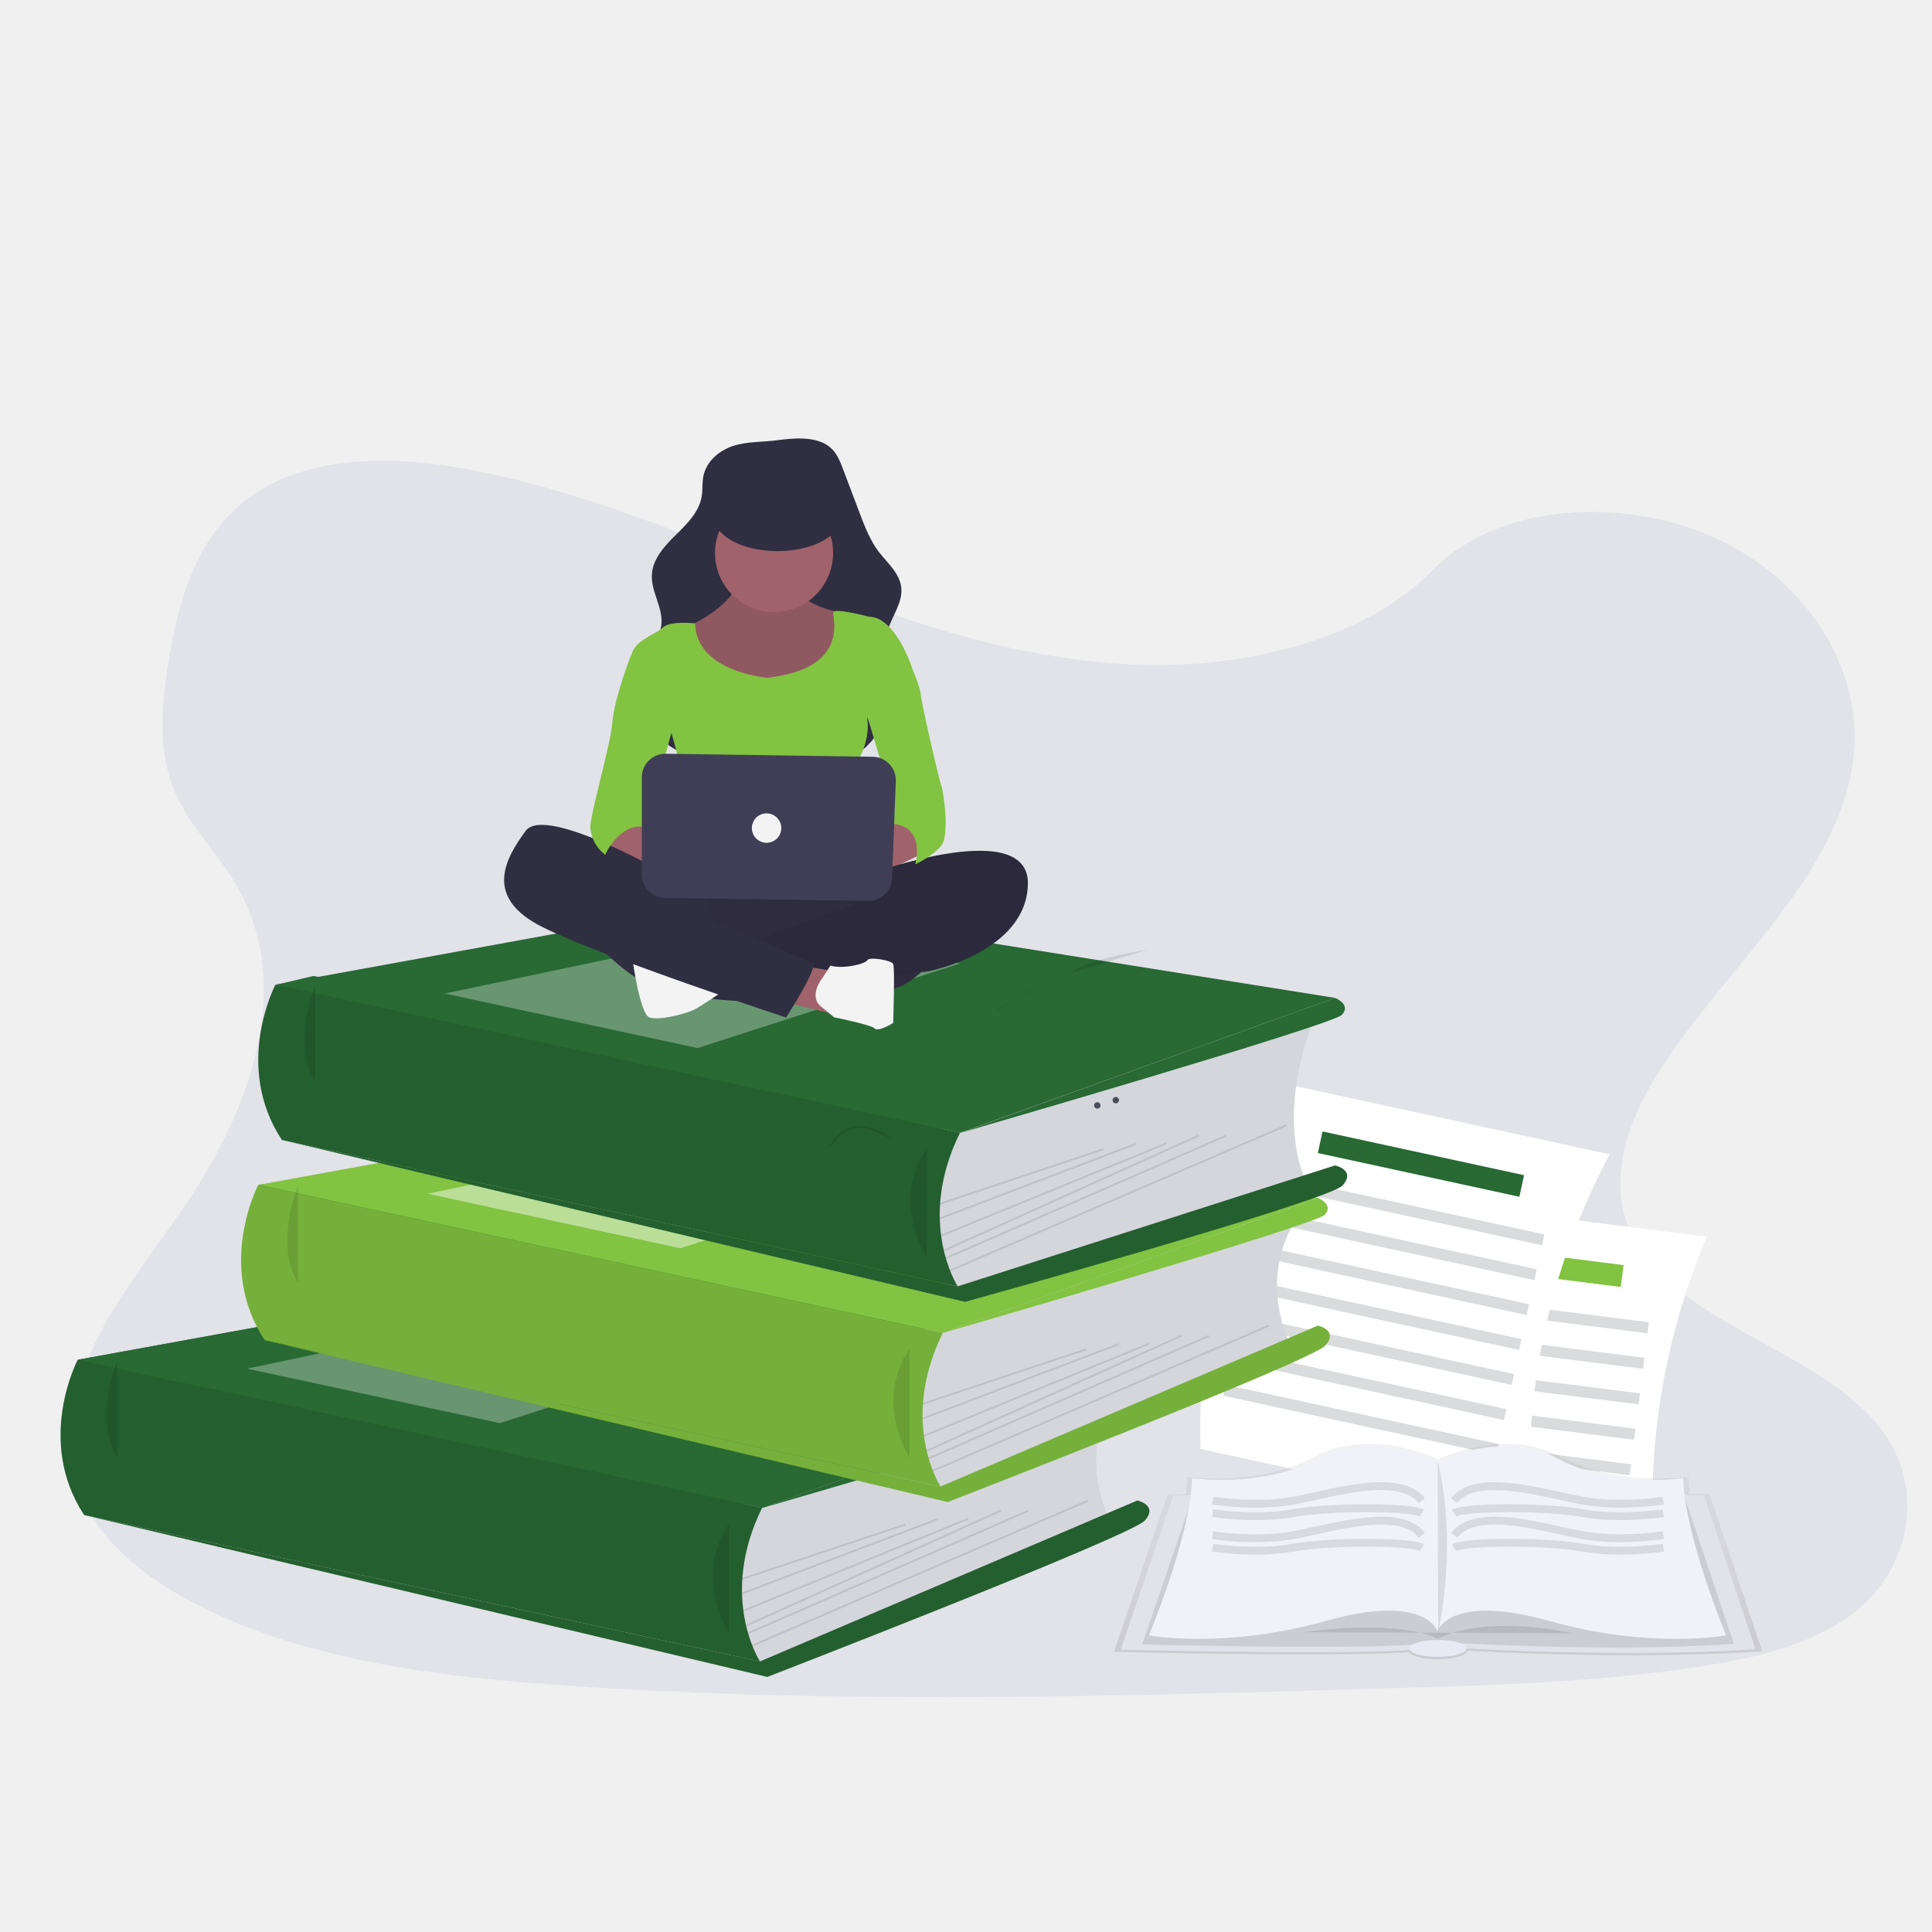
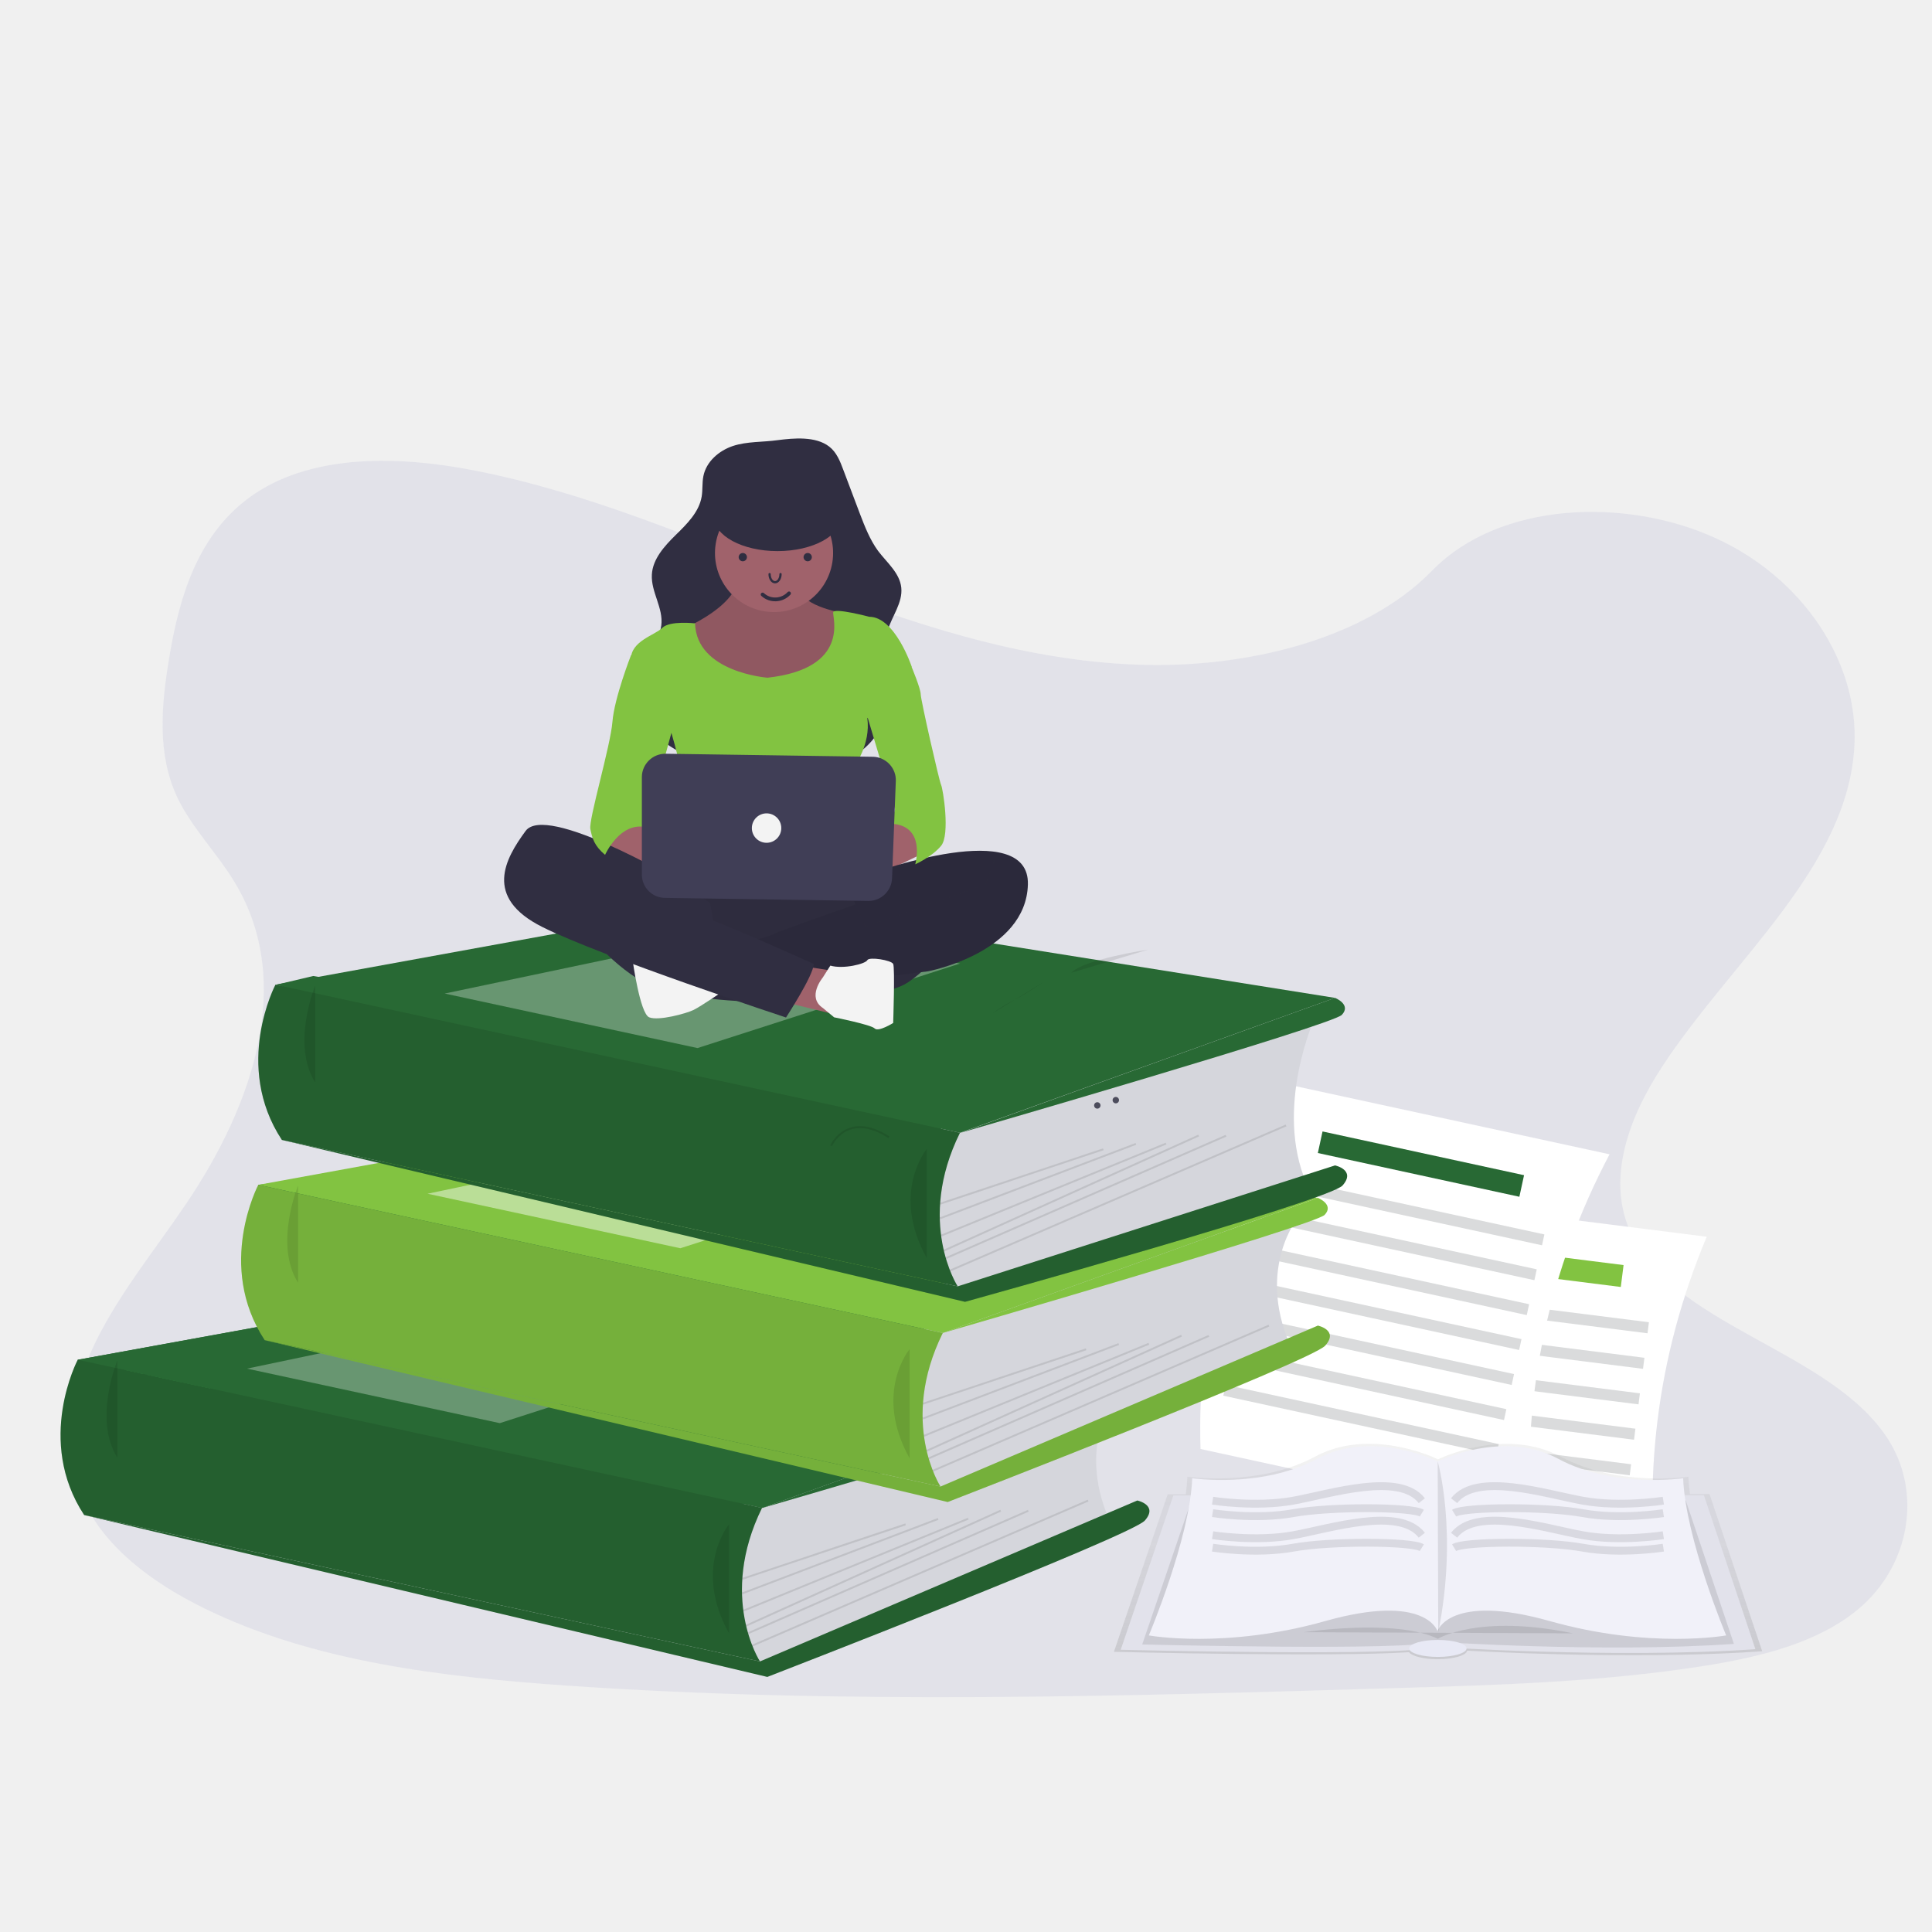
<svg xmlns="http://www.w3.org/2000/svg" version="1.1" x="0px" y="0px" viewBox="0 0 1024 1024" style="enable-background:new 0 0 1024 1024;" xml:space="preserve">
  <style type="text/css">
	.st0{opacity:0.1;fill:#6466AF;enable-background:new    ;}
	.st1{fill:#FFFFFF;}
	.st2{fill:#82C341;}
	.st3{opacity:0.81;fill:#D1D3D4;}
	.st4{fill:#286934;}
	.st5{opacity:0.75;fill:#41B655;}
	.st6{fill:#D5D6DC;}
	.st7{opacity:0.1;fill:#010101;enable-background:new    ;}
	.st8{opacity:0.3;fill:#FFFFFF;enable-background:new    ;}
	.st9{opacity:0.45;fill:#FFFFFF;enable-background:new    ;}
	.st10{fill:#4C4C5C;}
	.st11{opacity:0.1;fill:none;stroke:#010101;stroke-width:1.04;stroke-miterlimit:10;enable-background:new    ;}
	.st12{fill:url(#SVGID_1_);}
	.st13{fill:#E2E2EB;}
	.st14{fill:#F1F1F9;}
	.st15{fill:#E8E9F5;}
	.st16{opacity:0.1;fill:none;stroke:#010101;stroke-width:4.161;stroke-miterlimit:10;enable-background:new    ;}
	.st17{fill:#302E41;}
	.st18{fill:#A0626B;}
	.st19{opacity:5.000000e-02;fill:#010101;enable-background:new    ;}
	.st20{fill:#F3F3F3;}
	.st21{fill:#403E56;}
+ 	.st22{fill:none;stroke:#302E41;stroke-width:1.2;stroke-linecap:round;stroke-miterlimit:10;}
+ 	.st23{fill:none;stroke:#302E41;stroke-width:2;stroke-linecap:round;stroke-miterlimit:10;}
</style>
  <g id="Layer_5">
    <path class="st0" d="M603.1,352.3c-62.4-2.2-121.9-22.4-178.6-44.6s-113-46.7-173.9-58.5c-39.2-7.6-84-8.6-115.6,12.5   c-30.4,20.4-40.2,55.4-45.5,88c-4,24.5-6.3,50.3,4.6,73.2c7.6,15.9,21,29.3,30.2,44.6c32.3,53.1,9.5,118.5-25.5,170.3   c-16.4,24.3-35.4,47.5-48.1,73.4s-18.5,55.5-7.4,81.9c11,26.2,37.1,45.8,65.5,59.6c57.6,28.1,125.4,36.1,191.5,40.7   c146.4,10.1,293.6,5.7,440.4,1.3c54.3-1.6,108.9-3.3,162.3-11.7c29.7-4.7,60.3-12.1,81.9-30.1c27.3-22.8,34.1-61.5,15.8-90.1   C970,714.9,885,703,863.5,651.5c-11.8-28.3,0.3-59.9,17.5-86.2c36.9-56.4,98.7-105.9,101.9-170.4c2.2-44.3-27.5-88.6-73.4-109.6   c-48.1-22-114.9-19.3-150.4,17.1C722.5,339.9,658.2,354.3,603.1,352.3z" />
  </g>
  <g id="Layer_4">
    <path class="st1" d="M879.8,852.6l-177.4-22.4c-8-66.9,4.1-132.2,24.8-197.1l177.4,22.4C877.9,719.2,870.1,785,879.8,852.6z" />
    <rect x="799.7" y="614.8" transform="matrix(0.1251 -0.9921 0.9921 0.1251 40.6377 1384.922)" class="st2" width="11.7" height="109.3" />
    <rect x="797.2" y="620.4" transform="matrix(0.1251 -0.9921 0.9921 0.1251 11.0595 1401.429)" class="st3" width="5.9" height="148.1" />
    <rect x="794.8" y="639.2" transform="matrix(0.1251 -0.9921 0.9921 0.1251 -9.6794 1415.536)" class="st3" width="5.9" height="148.1" />
    <rect x="792.4" y="658" transform="matrix(0.1251 -0.9921 0.9921 0.1251 -30.4184 1429.642)" class="st3" width="5.9" height="148.1" />
    <rect x="790.1" y="676.8" transform="matrix(0.1251 -0.9921 0.9921 0.1251 -51.1573 1443.749)" class="st3" width="5.9" height="148.1" />
    <rect x="787.7" y="695.7" transform="matrix(0.1251 -0.9921 0.9921 0.1251 -71.8962 1457.856)" class="st3" width="5.9" height="148.1" />
    <path class="st1" d="M811,806L636.3,768c-2.1-67.3,15.8-131.3,42.1-194.1l174.7,37.9C820.9,672.9,807.3,737.7,811,806z" />
    <rect x="747.3" y="562.3" transform="matrix(0.2121 -0.9772 0.9772 0.2121 -9.4925 1222.125)" class="st4" width="11.7" height="109.3" />
    <rect x="742.6" y="567.4" transform="matrix(0.2121 -0.9772 0.9772 0.2121 -39.3844 1233.943)" class="st3" width="5.9" height="148.1" />
    <rect x="738.6" y="585.9" transform="matrix(0.2121 -0.9772 0.9772 0.2121 -60.6609 1244.61)" class="st3" width="5.9" height="148.1" />
    <rect x="734.6" y="604.4" transform="matrix(0.2121 -0.9772 0.9772 0.2121 -81.9374 1255.278)" class="st3" width="5.9" height="148.1" />
    <rect x="730.6" y="622.9" transform="matrix(0.2121 -0.9772 0.9772 0.2121 -103.2139 1265.945)" class="st3" width="5.9" height="148.1" />
    <rect x="726.6" y="641.5" transform="matrix(0.2121 -0.9772 0.9772 0.2121 -124.4904 1276.613)" class="st3" width="5.9" height="148.1" />
    <rect x="722.5" y="660" transform="matrix(0.2121 -0.9772 0.9772 0.2121 -145.767 1287.28)" class="st3" width="5.9" height="148.1" />
    <rect x="718.5" y="678.5" transform="matrix(0.2121 -0.9772 0.9772 0.2121 -167.0435 1297.948)" class="st3" width="5.9" height="148.1" />
  </g>
  <g id="Layer_1">
    <polygon class="st4" points="404,799.2 74,797.6 41.2,720.7 157.1,712.3 136.9,628 366.2,598.3 146.6,521.9 166,517.3 519.1,574.9    499.7,706.5 471.9,778.8  " />
    <path class="st5" d="M89.4,750.9c0,0,20.2-3.2,32.4,11.1c0,0-8.9,7-28.1-2.7L89.4,750.9z" />
    <path class="st5" d="M87.3,750.5c0,0-12.9,15.9-6.6,33.6c0,0,10.5-4.2,11.7-25.7L87.3,750.5z" />
    <path class="st5" d="M75.7,724.4c0,0,8.1-14.9,40.5,5.9c0,0-4.3,10-18.6,9.2S79.5,732.2,75.7,724.4z" />
    <path class="st5" d="M73.6,723.3c0,0-16.8-1.9-18.4,36.5c0,0,10.7,2.2,18.2-10C80.9,737.7,77.8,730.9,73.6,723.3z" />
    <path class="st6" d="M592.2,738c0,0-21.9,26.7-4.5,67l-174.5,75.7l-16.7,3.5l-7.7-33.7l5.2-42.6v-23.3L592.2,738z" />
    <polygon class="st4" points="41.2,720.7 282.7,676.7 602.7,727.7 404,799.2  " />
    <polygon class="st4" points="41.2,720.7 282.7,676.7 602.7,727.7 404,799.2  " />
    <path class="st4" d="M41.2,720.7c0,0-22.6,42.8,3.4,82.3l358.2,77.6c0,0-22.2-34.1,1.1-81.4L41.2,720.7z" />
    <path class="st7" d="M41.2,720.7c0,0-22.6,42.8,3.4,82.3l358.2,77.6c0,0-22.2-34.1,1.1-81.4L41.2,720.7z" />
    <path class="st7" d="M62.2,721c0,0-12.9,31.3,0,51.6" />
    <path class="st4" d="M402.8,880.6l200-85.3c0,0,11.2,2.4,4,10.6c-7.2,8.2-200.1,82.9-200.1,82.9L44.6,803L402.8,880.6z" />
    <path class="st7" d="M402.8,880.6l200-85.3c0,0,11.2,2.4,4,10.6c-7.2,8.2-200.1,82.9-200.1,82.9L44.6,803L402.8,880.6z" />
    <path class="st7" d="M386.4,807.9c0,0-19.3,23.1,0,57.8" />
    <rect x="391.1" y="821.9" transform="matrix(0.9486 -0.3165 0.3165 0.9486 -237.8114 180.4567)" class="st7" width="91.2" height="1" />
    <rect x="389.8" y="824.3" transform="matrix(0.9347 -0.3554 0.3554 0.9347 -264.079 212.1359)" class="st7" width="111.1" height="1" />
    <rect x="389.2" y="828.8" transform="matrix(0.9255 -0.3788 0.3788 0.9255 -280.3414 233.6194)" class="st7" width="128.8" height="1" />
    <rect x="388.8" y="830.7" transform="matrix(0.9113 -0.4117 0.4117 0.9113 -301.1471 264.2794)" class="st7" width="148.2" height="1" />
    <rect x="389.7" y="832.7" transform="matrix(0.9163 -0.4005 0.4005 0.9163 -294.3029 258.2751)" class="st7" width="162.1" height="1" />
    <rect x="390.7" y="833.3" transform="matrix(0.918 -0.3965 0.3965 0.918 -290.6296 261.7378)" class="st7" width="194" height="1" />
    <polygon class="st8" points="130.9,725.4 300.6,689.8 404,709.5 264.9,754.3  " />
    <path class="st4" d="M602.7,727.7c0,0,8.8,3.5,3.6,9s-202.4,62.6-202.4,62.6L602.7,727.7z" />
    <path class="st6" d="M688,645.2c0,0-21.8,26.7-4.5,67L509,787.9l-16.7,3.5l-7.7-33.7l5.2-42.6v-23.3L688,645.2z" />
    <polygon class="st2" points="136.9,628 378.4,584 698.5,634.9 499.7,706.5  " />
    <path class="st2" d="M136.9,628c0,0-22.6,42.8,3.4,82.3l358.2,77.6c0,0-22.2-34.1,1.2-81.4L136.9,628z" />
    <path class="st7" d="M136.9,628c0,0-22.6,42.8,3.4,82.3l358.2,77.6c0,0-22.2-34.1,1.2-81.4L386.4,682L136.9,628z" />
    <path class="st7" d="M158,628.3c0,0-12.9,31.3,0,51.6" />
    <path class="st2" d="M498.5,787.9l200-85.3c0,0,11.2,2.4,3.9,10.6c-7.2,8.2-200.1,82.9-200.1,82.9l-362-85.8L498.5,787.9z" />
    <path class="st7" d="M498.5,787.9l200-85.3c0,0,11.2,2.4,3.9,10.6c-7.2,8.2-200.1,82.9-200.1,82.9l-362-85.8L498.5,787.9z" />
    <path class="st7" d="M482.1,715.1c0,0-19.3,23.1,0,57.8" />
    <rect x="486.8" y="729.1" transform="matrix(0.9486 -0.3165 0.3165 0.9486 -203.5472 205.9889)" class="st7" width="91.2" height="1" />
    <rect x="485.5" y="731.6" transform="matrix(0.9347 -0.3554 0.3554 0.9347 -224.8698 240.113)" class="st7" width="111.1" height="1" />
    <rect x="484.9" y="736.1" transform="matrix(0.9255 -0.3788 0.3788 0.9255 -238.0771 262.9728)" class="st7" width="128.8" height="1" />
    <rect x="484.6" y="738" transform="matrix(0.9113 -0.4117 0.4117 0.9113 -254.481 295.4721)" class="st7" width="148.2" height="1" />
    <rect x="485.4" y="740" transform="matrix(0.9163 -0.4005 0.4005 0.9163 -249.1433 288.8525)" class="st7" width="162.1" height="1" />
    <rect x="486.5" y="740.6" transform="matrix(0.918 -0.3965 0.3965 0.918 -246.0071 292.0963)" class="st7" width="194" height="1" />
    <polygon class="st9" points="226.6,632.7 396.3,597 499.7,616.8 360.6,661.6  " />
    <path class="st2" d="M698.5,634.9c0,0,8.8,3.5,3.6,9s-202.4,62.6-202.4,62.6L698.5,634.9z" />
    <path class="st6" d="M697,539.1c0,0-21.9,47.9-4.5,88.2L518,681.8l-16.7,3.5l-7.7-33.7l5.2-42.6v-23.3L697,539.1z" />
    <polygon class="st4" points="146,521.9 387.5,477.9 707.6,528.9 508.8,600.4  " />
    <path class="st4" d="M146,521.9c0,0-22.6,42.8,3.4,82.3l358.2,77.6c0,0-22.2-34.1,1.2-81.4L146,521.9z" />
    <path class="st7" d="M146,521.9c0,0-22.6,42.8,3.4,82.3l358.2,77.6c0,0-22.2-34.1,1.2-81.4L146,521.9z" />
    <path class="st7" d="M167.1,522.2c0,0-12.9,31.3,0,51.6" />
    <path class="st4" d="M507.6,681.8l200-64.1c0,0,11.2,2.4,4,10.6c-7.2,8.2-200.1,61.7-200.1,61.7l-362-85.8L507.6,681.8z" />
    <path class="st7" d="M507.6,681.8l200-64.1c0,0,11.2,2.4,4,10.6c-7.2,8.2-200.1,61.7-200.1,61.7l-362-85.8L507.6,681.8z" />
    <path class="st7" d="M491.2,609c0,0-19.3,23.1,0,57.8" />
    <rect x="495.9" y="623.1" transform="matrix(0.9486 -0.3165 0.3165 0.9486 -169.506 203.4174)" class="st7" width="91.2" height="1" />
    <rect x="494.6" y="625.5" transform="matrix(0.9347 -0.3554 0.3554 0.9347 -186.5715 236.4197)" class="st7" width="111.1" height="1" />
    <rect x="494" y="630" transform="matrix(0.9255 -0.3788 0.3788 0.9255 -197.2176 258.5104)" class="st7" width="128.8" height="1" />
    <rect x="493.7" y="631.9" transform="matrix(0.9113 -0.4117 0.4117 0.9113 -210.0022 289.8129)" class="st7" width="148.2" height="1" />
    <rect x="494.5" y="633.9" transform="matrix(0.9163 -0.4005 0.4005 0.9163 -205.8974 283.6207)" class="st7" width="162.1" height="1" />
    <rect x="495.6" y="634.5" transform="matrix(0.918 -0.3965 0.3965 0.918 -203.2042 287.0117)" class="st7" width="194" height="1" />
    <polygon class="st8" points="235.7,526.6 405.4,490.9 508.8,510.7 369.7,555.5  " />
    <path class="st4" d="M707.6,528.9c0,0,8.8,3.5,3.6,9s-202.4,62.6-202.4,62.6L707.6,528.9z" />
    <path class="st7" d="M472.8,454.8c0,0,12.5,7.1,21.9,6.7" />
    <path class="st7" d="M608.6,503.3c0,0-34.4,5.2-40.8,12.3" />
    <circle class="st10" cx="591.4" cy="583.1" r="1.7" />
    <circle class="st10" cx="581.6" cy="585.9" r="1.7" />
    <path class="st11" d="M440.5,607.3c0,0,8.4-18.9,30.7-4.5" />
    <path class="st7" d="M525.9,537.2c3.5-2.6,7.2-4.9,11.1-6.9c5.8-2.8,16.4-10,16.4-10" />
  </g>
  <g id="Layer_2">
    <linearGradient id="SVGID_1_" gradientUnits="userSpaceOnUse" x1="822.955" y1="86.801" x2="822.955" y2="200.859" gradientTransform="matrix(1 0 0 -1 -60.75 966.18)">
      <stop offset="0" style="stop-color:#818181;stop-opacity:0.25" />
      <stop offset="0.54" style="stop-color:#818181;stop-opacity:0.12" />
      <stop offset="1" style="stop-color:#818181;stop-opacity:0.1" />
    </linearGradient>
    <path class="st12" d="M934,875.2l-27.9-83.3h-10.4c-0.4-3.2-0.7-6.3-0.8-9.2c0,0-37.6,5.6-67.6-10.6c-30-16.1-65.2,1.4-65.2,1.4   l-0.1-0.1v0v0c-2.4-1.2-36.2-16.9-65.1-1.3c-30,16.1-67.6,10.6-67.6,10.6c-0.1,2.9-0.4,6.1-0.8,9.3h-9.6l-28.5,83.5   c0,0,115.9,2.9,156.4,0.2c1.5,2.1,7.7,3.7,15.2,3.7c8.4,0,15.3-2,15.6-4.5C809.3,876.6,877.3,879.2,934,875.2z" />
    <path class="st13" d="M621.9,792.6L594,874.4c0,0,153.6,3.9,166-1.6c0,0,95.3,6.5,170.4,1.3l-27.3-81.6L621.9,792.6z" />
    <path class="st7" d="M631.4,795.4l-26,76.2c0,0,143.2,3.6,154.7-1.5c0,0,88.9,6.1,158.9,1.2l-25.5-76L631.4,795.4z" />
    <path class="st14" d="M892.1,783.5c0,0-36.8,5.5-66.2-10.3c-29.3-15.8-63.9,1.4-63.9,1.4s-34.5-17.2-63.9-1.4   c-29.3,15.8-66.2,10.3-66.2,10.3c-1.2,31.8-23,83.3-23,83.3s40.3,7.4,93.5-7.6c53.2-15,59.5,5.3,59.5,5.3s6.3-20.3,59.5-5.3   s93.5,7.6,93.5,7.6S893.3,815.4,892.1,783.5z" />
    <path class="st7" d="M691.1,865.1c0,0,48.6-7.4,71,3.5c0,0,21.6-13.3,71.6-2.9" />
    <ellipse class="st15" cx="762.1" cy="873.7" rx="15.2" ry="4.5" />
    <path class="st7" d="M762,774.5c0,0,10.9,37.7,0.3,90.7" />
    <path class="st16" d="M642.7,795.4c0,0,22.9,3.6,42.7,0s56.2-15.4,68.2,0" />
    <path class="st16" d="M642.7,802c0,0,22.9,3.6,42.7,0c19.8-3.6,62.7-3.4,68.2,0" />
    <path class="st16" d="M642.7,813.7c0,0,22.9,3.6,42.7,0c19.8-3.6,56.2-15.4,68.2,0" />
    <path class="st16" d="M642.7,820.3c0,0,22.9,3.6,42.7,0c19.8-3.6,62.7-3.4,68.2,0" />
    <path class="st16" d="M881.6,795.4c0,0-22.9,3.6-42.7,0s-56.2-15.4-68.2,0" />
    <path class="st16" d="M881.6,802c0,0-22.9,3.6-42.7,0c-19.8-3.6-62.7-3.4-68.2,0" />
    <path class="st16" d="M881.6,813.7c0,0-22.9,3.6-42.7,0c-19.8-3.6-56.2-15.4-68.2,0" />
    <path class="st16" d="M881.6,820.3c0,0-22.9,3.6-42.7,0c-19.8-3.6-62.7-3.4-68.2,0" />
  </g>
  <g id="Layer_3">
    <path class="st17" d="M388.4,236.4c-7.4,2.5-14.1,8.3-15.6,16c-0.7,3.5-0.3,7.2-0.9,10.8c-1.4,8.3-7.9,14.6-13.8,20.4   s-12.2,12.7-12.6,21c-0.5,9.2,6.2,17.7,5,26.9c-1.3,10.6-12.5,17.4-15.3,27.7c-1.8,6.9,0.4,14.3,4.1,20.4   c7.1,11.6,19.2,19.4,32.1,23.6c12.9,4.2,26.6,5.1,40.2,5.2c16.5,0.2,34.5-1.2,46.9-12.1c7.1-6.3,11.5-15,12.5-24.4   c1.2-12.6-4.1-25.7-0.5-37.8c2.3-7.6,8-14.6,7.2-22.6c-0.8-7.8-7.6-13.3-12.3-19.5c-4.3-5.9-7-12.8-9.6-19.6l-8.8-23.3   c-1.7-4.6-3.6-9.4-7.5-12.4c-7.2-5.6-18.9-4.5-27.4-3.4C404.3,234.4,395.9,233.9,388.4,236.4z" />
    <path class="st18" d="M391.1,304.3c0,0,3.9,12.7-25.5,27.4s2.9,30.3,2.9,30.3l34.3,7.8c0,0,35.2-4.9,39.2-10.8s10.8-25.5,8.8-28.4   c-1.5-2.1-3.1-4.1-4.9-5.9c0,0-23.5-3.9-22.5-14.7S391.1,304.3,391.1,304.3z" />
    <path class="st7" d="M391.1,304.3c0,0,3.9,12.7-25.5,27.4s2.9,30.3,2.9,30.3l34.3,7.8c0,0,35.2-4.9,39.2-10.8s10.8-25.5,8.8-28.4   c-1.5-2.1-3.1-4.1-4.9-5.9c0,0-23.5-3.9-22.5-14.7S391.1,304.3,391.1,304.3z" />
    <ellipse transform="matrix(0.1602 -0.9871 0.9871 0.1602 55.2246 651.0667)" class="st18" cx="410.2" cy="293.1" rx="31.3" ry="31.3" />
    <path class="st2" d="M406.8,359.2c0,0-37.7-2.8-38.4-28.8c0,0-13.4-1.6-17.4,2.4c-3.9,3.9-16.6,6.9-16.6,16.6   c0,9.8,21.5,39.2,21.5,39.2s11.7,39.2,6.9,46c-4.9,6.9-5.9,24.5-5.9,24.5s48.9-3.9,56.8,0c7.8,3.9,39.2,3.9,41.1,0   c2-3.9-2-52.9-2-52.9s8.8-11.7,6.9-25.5l23.5-27.4c0,0-8.8-26.4-22.5-26.4c0,0-18.6-4.9-19.1-2.4   C441.1,326.9,450.9,354.3,406.8,359.2z" />
    <path class="st18" d="M318.7,445.3c0,0,8.8,13.7,31.3,16.6s26.4-4.9,24.5-6.9c-2-2-25.5-10.8-25.5-10.8l-13.7-10.8L318.7,445.3z" />
    <path class="st18" d="M479.2,433.5l-25.5,14.7c0,0-33.3-2-20.6,7.8c12.7,9.8,36.2,5.9,36.2,5.9l22.5-10.8L479.2,433.5z" />
    <path class="st17" d="M352,459c0,0-23.5,57.8,4.9,66.6c28.4,8.8,106.7,6.9,124.3-4.9c17.6-11.7,22.5-27.4,19.6-32.3   c-2.9-4.9-22.5-18.6-36.2-19.6C450.9,467.8,352,459,352,459z" />
    <path class="st19" d="M352,459c0,0-23.5,57.8,4.9,66.6c28.4,8.8,106.7,6.9,124.3-4.9c17.6-11.7,22.5-27.4,19.6-32.3   c-2.9-4.9-22.5-18.6-36.2-19.6C450.9,467.8,352,459,352,459z" />
    <path class="st17" d="M462.9,462.6c0,0,82.9-30,81.9,6.2c-1,36.2-52.9,46-52.9,46l-15.7,2l-86.1,2.9c0,0,2.9-15.7-3.9-17.6   c0,0,22.5-5.9,23.5-6.9c1-1,56.8-20.6,60.7-21.5c3.9-1,15.7-8.8,24.5-7.8c0,0,9.8-7.8,20.6-5.9l-30.3,2L462.9,462.6z" />
    <path class="st7" d="M462.9,462.6c0,0,82.9-30,81.9,6.2c-1,36.2-52.9,46-52.9,46l-15.7,2l-86.1,2.9c0,0,2.9-15.7-3.9-17.6   c0,0,22.5-5.9,23.5-6.9c1-1,56.8-20.6,60.7-21.5c3.9-1,15.7-8.8,24.5-7.8c0,0,9.8-7.8,20.6-5.9l-30.3,2L462.9,462.6z" />
    <polygon class="st17" points="448.2,467.4 458.7,491.3 522.3,468.8 527.2,456.1 510.6,453.1 477.1,459 462.6,462.9  " />
    <polygon class="st7" points="448.2,467.4 458.7,491.3 522.3,468.8 527.2,456.1 510.6,453.1 477.1,459 462.6,462.9  " />
    <path class="st17" d="M312.8,496.2c0,0,18.6,23.5,40.1,29.4s33.3-2,33.3-2l-6.9-27.4l-2.9-17.6l-12.7-8.8L338.3,458l-30.3-9.8   c0,0-12.7-2-12.7,0c0,2,11.7,31.3,11.7,31.3L312.8,496.2z" />
    <path class="st20" d="M335.3,508.9c0,0,3.9,28.4,8.8,30.3c4.9,2,19.6-2,23.5-3.9s17.2-11,17.2-11S338.3,507,335.3,508.9z" />
    <polygon class="st18" points="424.4,511.9 443,514.8 441.1,537.3 415.1,531  " />
    <path class="st20" d="M436.1,518.1c0,0-8.7,10.4,0.1,16.2l5.9,4.9c0,0,19.6,3.9,21.5,5.9c2,2,9.8-2.9,9.8-2.9s1-29.4,0-31.3   c-1-2-12.7-3.9-13.7-2c-1,2-12.7,4.9-19.6,2.9L436.1,518.1z" />
    <path class="st17" d="M357.9,465.9c0,0-68.5-40.1-79.3-25.5c-10.8,14.7-22.5,35.2,8.8,50.9c31.3,15.7,129.2,48,129.2,48   s14.7-22.5,14.7-28.4c0,0-51.9-23.5-60.7-25.5c-8.8-2-44-24.5-48.9-26.4c-4.9-2-11.7-7.8-11.7-7.8L357.9,465.9z" />
    <path class="st2" d="M338.3,344.5l-3.9,2.9c0,0-8.8,22.5-9.8,35.2c-1,12.7-12.7,51.9-11.7,56.8s2,8.8,7.8,13.7   c0,0,7.8-17.6,21.5-14.7l16.6-60.7L338.3,344.5z" />
    <path class="st2" d="M475.3,344.5l7.8,8.8c0,0,4.9,11.7,4.9,14.7c0,2.9,9.8,46,10.8,48c1,2,4.9,26.4,0,32.3   c-4.9,5.9-13.7,9.8-13.7,9.8s5.9-20.6-12.7-21.5l2-7.8l-17.6-58.7L475.3,344.5z" />
    <path class="st21" d="M340.2,411.9v51.6c0,6.8,5.4,12.3,12.2,12.4l107.8,1.6c6.7,0.1,12.3-5.2,12.6-11.9l2-51.6   c0.3-6.8-5.1-12.6-11.9-12.9c-0.1,0-0.2,0-0.3,0l-109.8-1.6c-6.8-0.1-12.5,5.4-12.6,12.2C340.2,411.7,340.2,411.8,340.2,411.9z" />
    <ellipse class="st17" cx="412.1" cy="273.9" rx="33.7" ry="18.2" />
    <circle class="st20" cx="406.3" cy="438.9" r="7.8" />
+     <path class="st17" d="M393.7,297.5L393.7,297.5c-1.2,0-2.2-1-2.2-2.2l0,0c0-1.2,1-2.2,2.2-2.2l0,0c1.2,0,2.2,1,2.2,2.2l0,0   C395.9,296.5,394.9,297.5,393.7,297.5z" />
+     <path class="st17" d="M428.1,297.5L428.1,297.5c-1.2,0-2.2-1-2.2-2.2l0,0c0-1.2,1-2.2,2.2-2.2l0,0c1.2,0,2.2,1,2.2,2.2l0,0   C430.3,296.5,429.3,297.5,428.1,297.5z" />
+     <path class="st22" d="M413.7,304.3c0,2.3-1.3,4.3-2.9,4.3s-2.9-1.9-2.9-4.3" />
+     <path class="st23" d="M404.2,315.1c4,3.7,10.3,3.4,14-0.6" />
  </g>
</svg>
